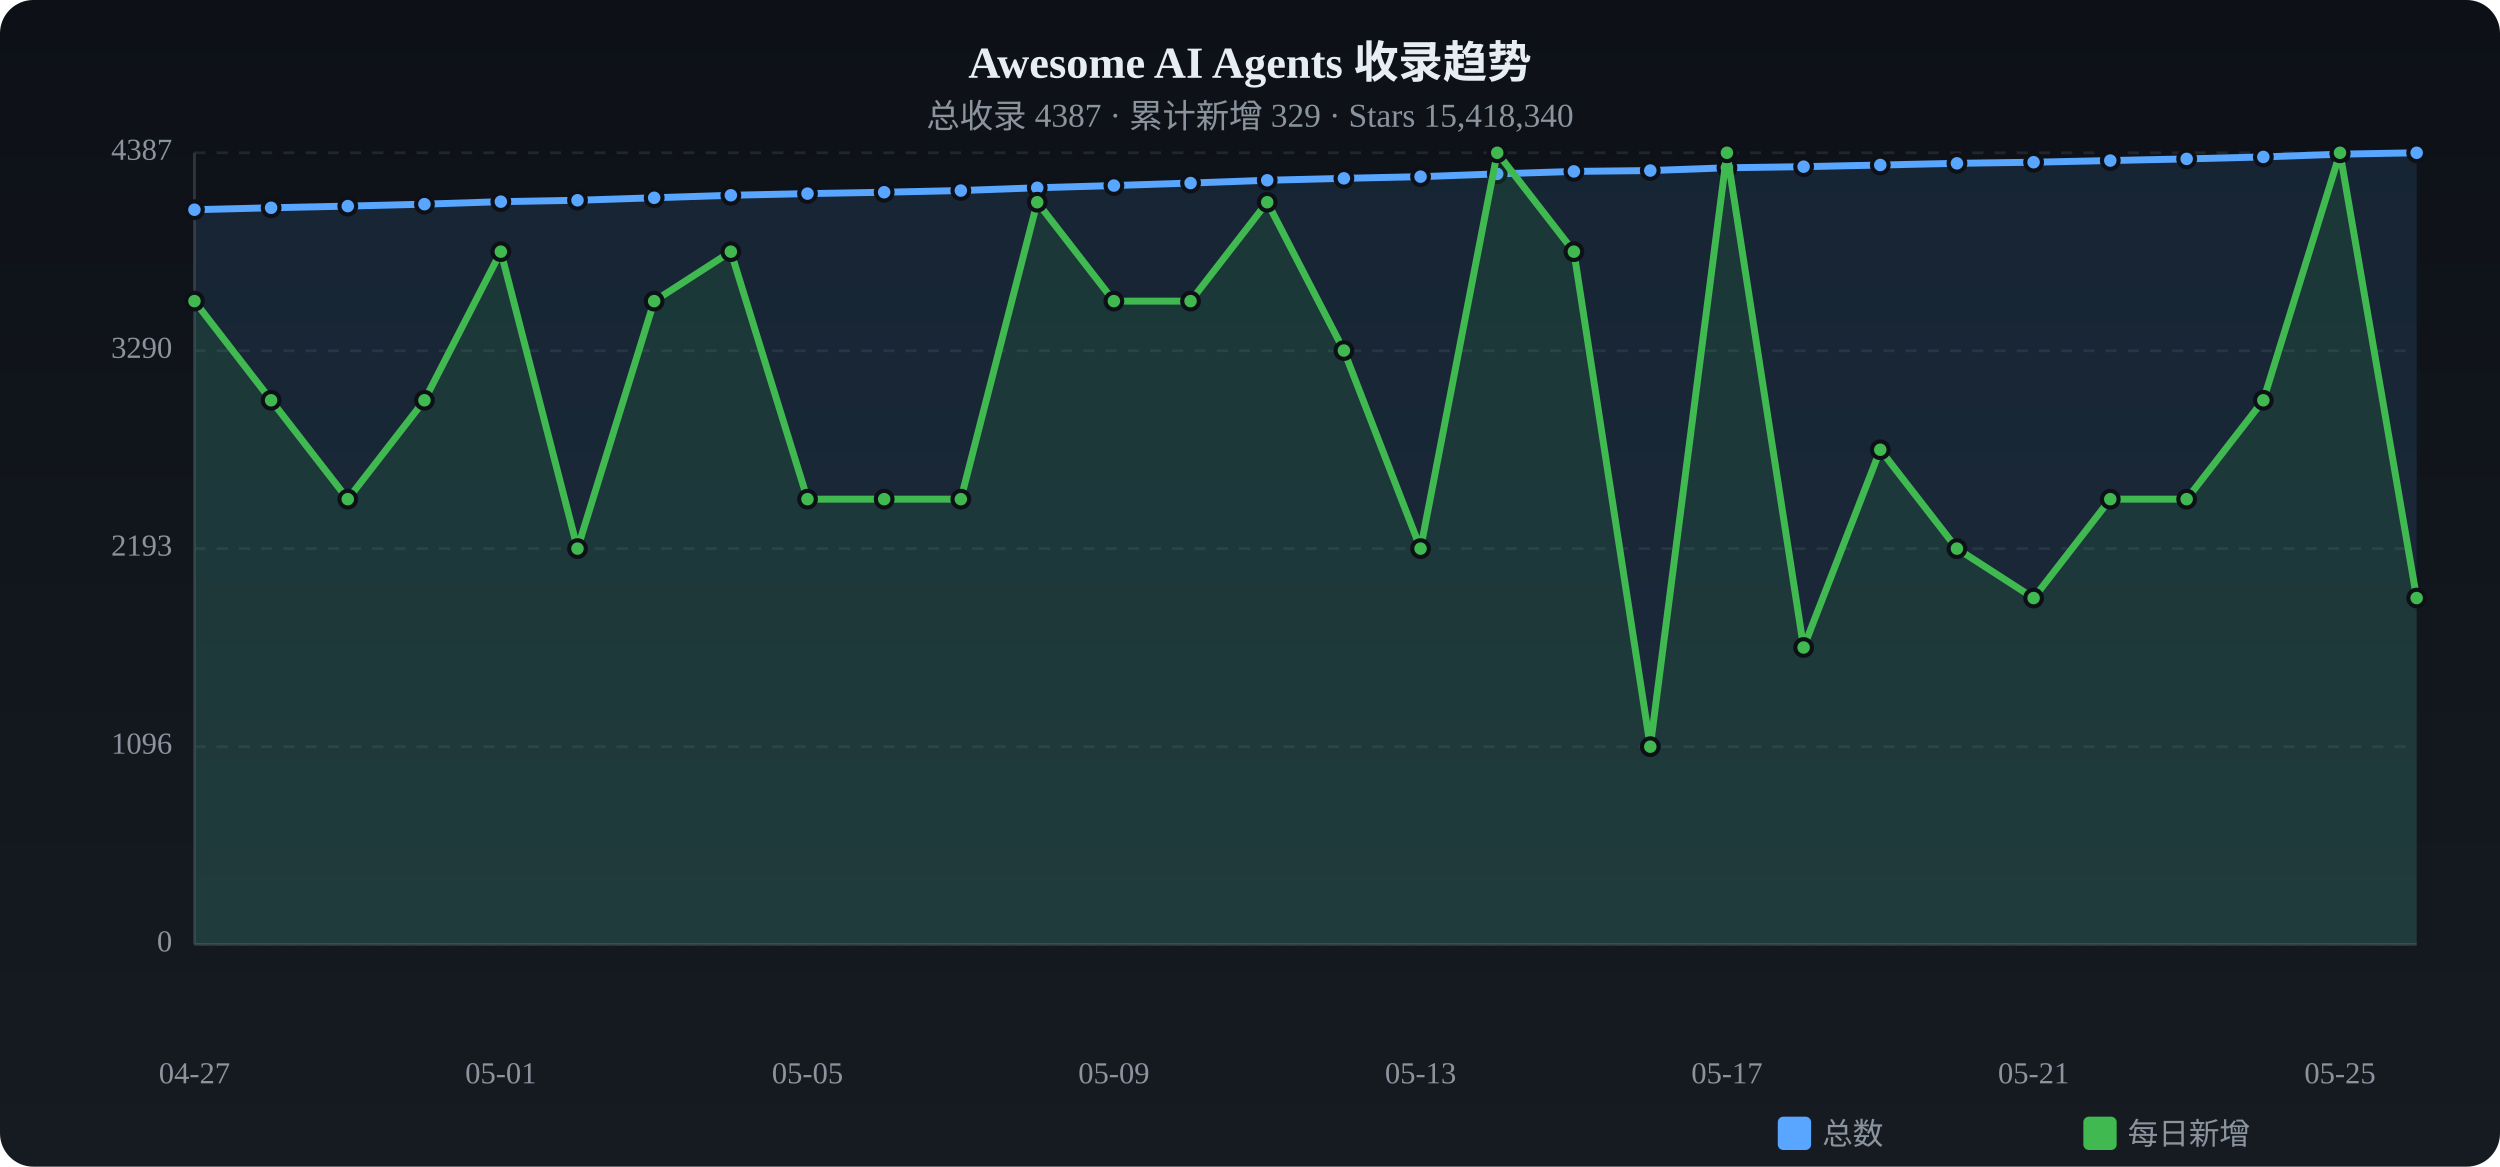
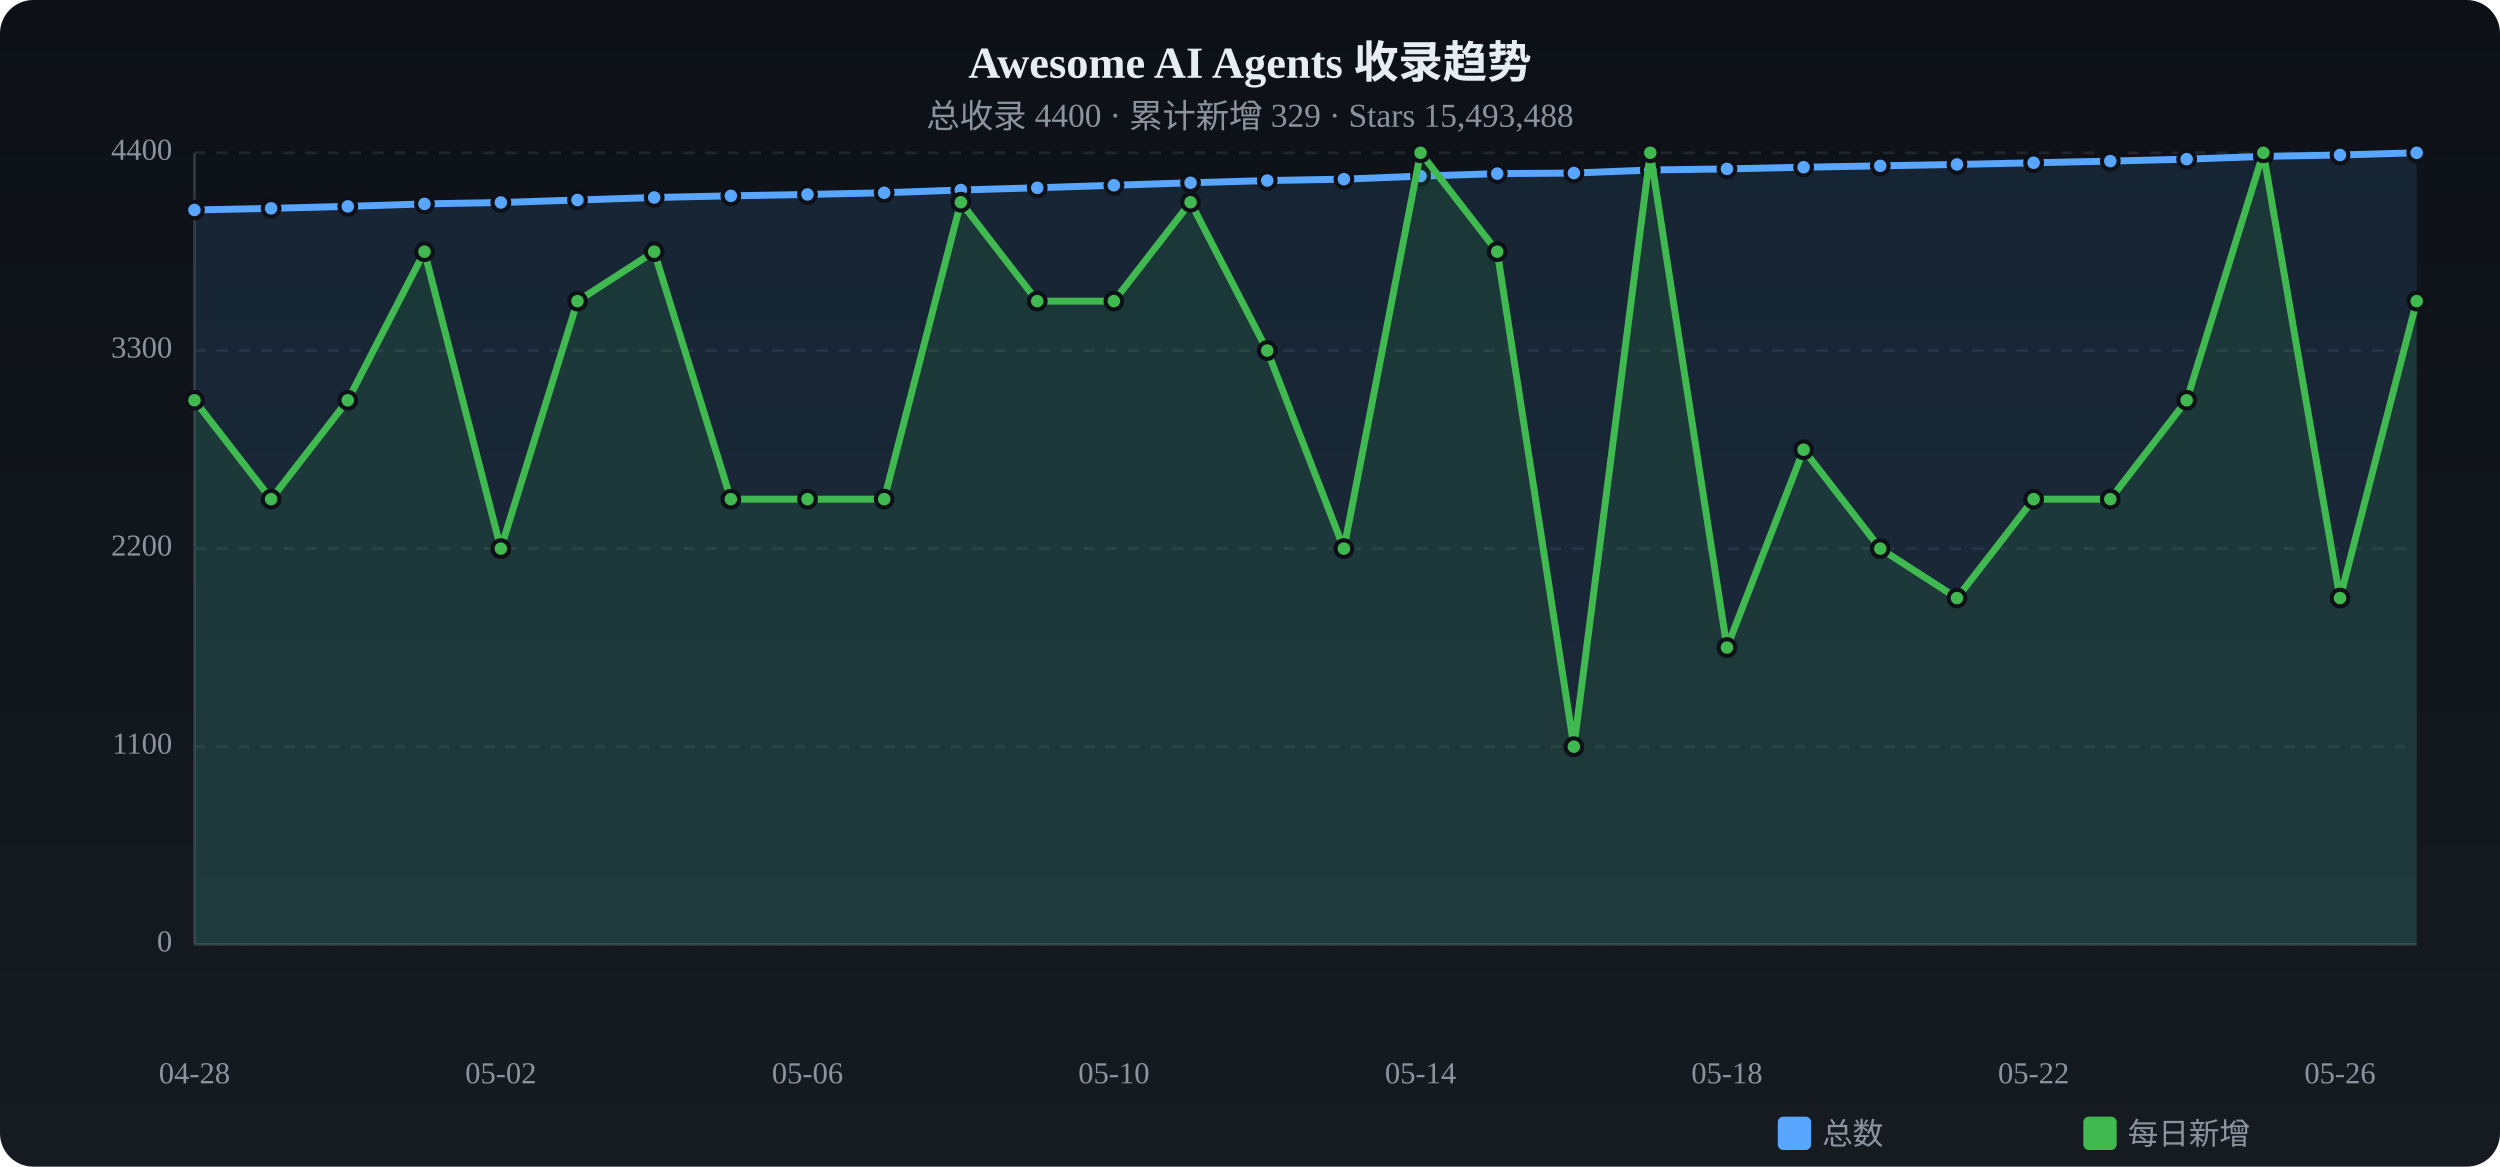
<svg xmlns="http://www.w3.org/2000/svg" viewBox="0 0 900 420" width="900" height="420">
  <defs>
    <linearGradient id="tbg" x1="0%" y1="0%" x2="0%" y2="100%">
      <stop offset="0%" stop-color="#0d1117" />
      <stop offset="100%" stop-color="#161b22" />
    </linearGradient>
  </defs>
  <rect width="900" height="420" rx="12" fill="url(#tbg)" />
  <text x="450.0" y="28" text-anchor="middle" fill="#e6edf3" font-size="16" font-weight="bold">Awesome AI Agents 收录趋势</text>
-   <text x="450.0" y="46" text-anchor="middle" fill="#8b949e" font-size="12">总收录 4387 · 累计新增 329 · Stars 15,418,340</text>
+   <text x="450.0" y="46" text-anchor="middle" fill="#8b949e" font-size="12">总收录 4400 · 累计新增 329 · Stars 15,493,488</text>
  <text x="62" y="340.0" text-anchor="end" fill="#8b949e" font-size="11" dominant-baseline="middle">0</text>
  <line x1="70" y1="340.0" x2="870" y2="340.0" stroke="#21262d" stroke-dasharray="4 4" />
-   <text x="62" y="268.8" text-anchor="end" fill="#8b949e" font-size="11" dominant-baseline="middle">1096</text>
+   <text x="62" y="268.8" text-anchor="end" fill="#8b949e" font-size="11" dominant-baseline="middle">1100</text>
  <line x1="70" y1="268.8" x2="870" y2="268.8" stroke="#21262d" stroke-dasharray="4 4" />
-   <text x="62" y="197.5" text-anchor="end" fill="#8b949e" font-size="11" dominant-baseline="middle">2193</text>
+   <text x="62" y="197.5" text-anchor="end" fill="#8b949e" font-size="11" dominant-baseline="middle">2200</text>
  <line x1="70" y1="197.5" x2="870" y2="197.5" stroke="#21262d" stroke-dasharray="4 4" />
-   <text x="62" y="126.3" text-anchor="end" fill="#8b949e" font-size="11" dominant-baseline="middle">3290</text>
-   <line x1="70" y1="126.3" x2="870" y2="126.3" stroke="#21262d" stroke-dasharray="4 4" />
-   <text x="62" y="55.0" text-anchor="end" fill="#8b949e" font-size="11" dominant-baseline="middle">4387</text>
+   <text x="62" y="126.2" text-anchor="end" fill="#8b949e" font-size="11" dominant-baseline="middle">3300</text>
+   <line x1="70" y1="126.2" x2="870" y2="126.2" stroke="#21262d" stroke-dasharray="4 4" />
+   <text x="62" y="55.0" text-anchor="end" fill="#8b949e" font-size="11" dominant-baseline="middle">4400</text>
  <line x1="70" y1="55.0" x2="870" y2="55.0" stroke="#21262d" stroke-dasharray="4 4" />
  <line x1="70" y1="55" x2="70" y2="340" stroke="#30363d" />
  <line x1="70" y1="340" x2="870" y2="340" stroke="#30363d" />
-   <path d="M70.0,75.5 L97.6,74.8 L125.2,74.2 L152.8,73.5 L180.3,72.6 L207.9,72.1 L235.5,71.2 L263.1,70.3 L290.7,69.7 L318.3,69.2 L345.9,68.6 L373.4,67.6 L401.0,66.8 L428.6,65.9 L456.2,64.9 L483.8,64.2 L511.4,63.6 L539.0,62.6 L566.6,61.7 L594.1,61.4 L621.7,60.4 L649.3,60.0 L676.9,59.4 L704.5,58.8 L732.1,58.4 L759.7,57.8 L787.2,57.2 L814.8,56.5 L842.4,55.5 L870.0,55.0 L870.0,340 L70.0,340 Z" fill="#58a6ff" opacity="0.12" />
-   <polyline points="70.0,75.5 97.6,74.8 125.2,74.2 152.8,73.5 180.3,72.6 207.9,72.1 235.5,71.2 263.1,70.3 290.7,69.7 318.3,69.2 345.9,68.6 373.4,67.6 401.0,66.8 428.6,65.9 456.2,64.9 483.8,64.2 511.4,63.6 539.0,62.6 566.6,61.7 594.1,61.4 621.7,60.4 649.3,60.0 676.9,59.4 704.5,58.8 732.1,58.4 759.7,57.8 787.2,57.2 814.8,56.5 842.4,55.5 870.0,55.0" fill="none" stroke="#58a6ff" stroke-width="2.5" stroke-linecap="round" stroke-linejoin="round" />
-   <circle cx="70.0" cy="75.5" r="3" fill="#58a6ff" stroke="#0d1117" stroke-width="1.5" />
-   <circle cx="97.6" cy="74.8" r="3" fill="#58a6ff" stroke="#0d1117" stroke-width="1.5" />
-   <circle cx="125.2" cy="74.2" r="3" fill="#58a6ff" stroke="#0d1117" stroke-width="1.5" />
-   <circle cx="152.8" cy="73.5" r="3" fill="#58a6ff" stroke="#0d1117" stroke-width="1.5" />
-   <circle cx="180.3" cy="72.6" r="3" fill="#58a6ff" stroke="#0d1117" stroke-width="1.5" />
-   <circle cx="207.9" cy="72.1" r="3" fill="#58a6ff" stroke="#0d1117" stroke-width="1.5" />
-   <circle cx="235.5" cy="71.2" r="3" fill="#58a6ff" stroke="#0d1117" stroke-width="1.5" />
-   <circle cx="263.1" cy="70.3" r="3" fill="#58a6ff" stroke="#0d1117" stroke-width="1.5" />
-   <circle cx="290.7" cy="69.7" r="3" fill="#58a6ff" stroke="#0d1117" stroke-width="1.5" />
-   <circle cx="318.3" cy="69.2" r="3" fill="#58a6ff" stroke="#0d1117" stroke-width="1.5" />
-   <circle cx="345.9" cy="68.6" r="3" fill="#58a6ff" stroke="#0d1117" stroke-width="1.5" />
+   <path d="M70.0,75.6 L97.6,75.0 L125.2,74.3 L152.8,73.4 L180.3,72.9 L207.9,72.0 L235.5,71.1 L263.1,70.5 L290.7,70.0 L318.3,69.4 L345.9,68.4 L373.4,67.6 L401.0,66.7 L428.6,65.8 L456.2,65.0 L483.8,64.5 L511.4,63.4 L539.0,62.5 L566.6,62.3 L594.1,61.2 L621.7,60.8 L649.3,60.2 L676.9,59.7 L704.5,59.2 L732.1,58.6 L759.7,58.0 L787.2,57.3 L814.8,56.3 L842.4,55.8 L870.0,55.0 L870.0,340 L70.0,340 Z" fill="#58a6ff" opacity="0.12" />
+   <polyline points="70.0,75.6 97.6,75.0 125.2,74.3 152.8,73.4 180.3,72.9 207.9,72.0 235.5,71.1 263.1,70.5 290.7,70.0 318.3,69.4 345.9,68.4 373.4,67.6 401.0,66.7 428.6,65.8 456.2,65.0 483.8,64.5 511.4,63.4 539.0,62.5 566.6,62.3 594.1,61.2 621.7,60.8 649.3,60.2 676.9,59.7 704.5,59.2 732.1,58.6 759.7,58.0 787.2,57.3 814.8,56.3 842.4,55.8 870.0,55.0" fill="none" stroke="#58a6ff" stroke-width="2.5" stroke-linecap="round" stroke-linejoin="round" />
+   <circle cx="70.0" cy="75.6" r="3" fill="#58a6ff" stroke="#0d1117" stroke-width="1.5" />
+   <circle cx="97.6" cy="75.0" r="3" fill="#58a6ff" stroke="#0d1117" stroke-width="1.5" />
+   <circle cx="125.2" cy="74.3" r="3" fill="#58a6ff" stroke="#0d1117" stroke-width="1.5" />
+   <circle cx="152.8" cy="73.4" r="3" fill="#58a6ff" stroke="#0d1117" stroke-width="1.5" />
+   <circle cx="180.3" cy="72.9" r="3" fill="#58a6ff" stroke="#0d1117" stroke-width="1.5" />
+   <circle cx="207.9" cy="72.0" r="3" fill="#58a6ff" stroke="#0d1117" stroke-width="1.5" />
+   <circle cx="235.5" cy="71.1" r="3" fill="#58a6ff" stroke="#0d1117" stroke-width="1.5" />
+   <circle cx="263.1" cy="70.5" r="3" fill="#58a6ff" stroke="#0d1117" stroke-width="1.5" />
+   <circle cx="290.7" cy="70.0" r="3" fill="#58a6ff" stroke="#0d1117" stroke-width="1.5" />
+   <circle cx="318.3" cy="69.4" r="3" fill="#58a6ff" stroke="#0d1117" stroke-width="1.5" />
+   <circle cx="345.9" cy="68.4" r="3" fill="#58a6ff" stroke="#0d1117" stroke-width="1.5" />
  <circle cx="373.4" cy="67.6" r="3" fill="#58a6ff" stroke="#0d1117" stroke-width="1.5" />
-   <circle cx="401.0" cy="66.8" r="3" fill="#58a6ff" stroke="#0d1117" stroke-width="1.5" />
-   <circle cx="428.6" cy="65.9" r="3" fill="#58a6ff" stroke="#0d1117" stroke-width="1.5" />
-   <circle cx="456.2" cy="64.9" r="3" fill="#58a6ff" stroke="#0d1117" stroke-width="1.5" />
-   <circle cx="483.8" cy="64.2" r="3" fill="#58a6ff" stroke="#0d1117" stroke-width="1.5" />
-   <circle cx="511.4" cy="63.6" r="3" fill="#58a6ff" stroke="#0d1117" stroke-width="1.5" />
-   <circle cx="539.0" cy="62.6" r="3" fill="#58a6ff" stroke="#0d1117" stroke-width="1.5" />
-   <circle cx="566.6" cy="61.7" r="3" fill="#58a6ff" stroke="#0d1117" stroke-width="1.5" />
-   <circle cx="594.1" cy="61.4" r="3" fill="#58a6ff" stroke="#0d1117" stroke-width="1.5" />
-   <circle cx="621.7" cy="60.4" r="3" fill="#58a6ff" stroke="#0d1117" stroke-width="1.5" />
-   <circle cx="649.3" cy="60.0" r="3" fill="#58a6ff" stroke="#0d1117" stroke-width="1.5" />
-   <circle cx="676.9" cy="59.4" r="3" fill="#58a6ff" stroke="#0d1117" stroke-width="1.5" />
-   <circle cx="704.5" cy="58.8" r="3" fill="#58a6ff" stroke="#0d1117" stroke-width="1.5" />
-   <circle cx="732.1" cy="58.4" r="3" fill="#58a6ff" stroke="#0d1117" stroke-width="1.5" />
-   <circle cx="759.7" cy="57.8" r="3" fill="#58a6ff" stroke="#0d1117" stroke-width="1.5" />
-   <circle cx="787.2" cy="57.2" r="3" fill="#58a6ff" stroke="#0d1117" stroke-width="1.5" />
-   <circle cx="814.8" cy="56.5" r="3" fill="#58a6ff" stroke="#0d1117" stroke-width="1.5" />
-   <circle cx="842.4" cy="55.5" r="3" fill="#58a6ff" stroke="#0d1117" stroke-width="1.5" />
+   <circle cx="401.0" cy="66.7" r="3" fill="#58a6ff" stroke="#0d1117" stroke-width="1.5" />
+   <circle cx="428.6" cy="65.8" r="3" fill="#58a6ff" stroke="#0d1117" stroke-width="1.5" />
+   <circle cx="456.2" cy="65.0" r="3" fill="#58a6ff" stroke="#0d1117" stroke-width="1.5" />
+   <circle cx="483.8" cy="64.5" r="3" fill="#58a6ff" stroke="#0d1117" stroke-width="1.5" />
+   <circle cx="511.4" cy="63.4" r="3" fill="#58a6ff" stroke="#0d1117" stroke-width="1.5" />
+   <circle cx="539.0" cy="62.5" r="3" fill="#58a6ff" stroke="#0d1117" stroke-width="1.5" />
+   <circle cx="566.6" cy="62.3" r="3" fill="#58a6ff" stroke="#0d1117" stroke-width="1.5" />
+   <circle cx="594.1" cy="61.2" r="3" fill="#58a6ff" stroke="#0d1117" stroke-width="1.5" />
+   <circle cx="621.7" cy="60.8" r="3" fill="#58a6ff" stroke="#0d1117" stroke-width="1.5" />
+   <circle cx="649.3" cy="60.2" r="3" fill="#58a6ff" stroke="#0d1117" stroke-width="1.5" />
+   <circle cx="676.9" cy="59.7" r="3" fill="#58a6ff" stroke="#0d1117" stroke-width="1.5" />
+   <circle cx="704.5" cy="59.2" r="3" fill="#58a6ff" stroke="#0d1117" stroke-width="1.5" />
+   <circle cx="732.1" cy="58.6" r="3" fill="#58a6ff" stroke="#0d1117" stroke-width="1.5" />
+   <circle cx="759.7" cy="58.0" r="3" fill="#58a6ff" stroke="#0d1117" stroke-width="1.5" />
+   <circle cx="787.2" cy="57.3" r="3" fill="#58a6ff" stroke="#0d1117" stroke-width="1.5" />
+   <circle cx="814.8" cy="56.3" r="3" fill="#58a6ff" stroke="#0d1117" stroke-width="1.5" />
+   <circle cx="842.4" cy="55.8" r="3" fill="#58a6ff" stroke="#0d1117" stroke-width="1.5" />
  <circle cx="870.0" cy="55.0" r="3" fill="#58a6ff" stroke="#0d1117" stroke-width="1.5" />
-   <path d="M70.0,108.4 L97.6,144.1 L125.2,179.7 L152.8,144.1 L180.3,90.6 L207.9,197.5 L235.5,108.4 L263.1,90.6 L290.7,179.7 L318.3,179.7 L345.9,179.7 L373.4,72.8 L401.0,108.4 L428.6,108.4 L456.2,72.8 L483.8,126.2 L511.4,197.5 L539.0,55.0 L566.6,90.6 L594.1,268.8 L621.7,55.0 L649.3,233.1 L676.9,161.9 L704.5,197.5 L732.1,215.3 L759.7,179.7 L787.2,179.7 L814.8,144.1 L842.4,55.0 L870.0,215.3 L870.0,340 L70.0,340 Z" fill="#3fb950" opacity="0.12" />
-   <polyline points="70.0,108.4 97.6,144.1 125.2,179.7 152.8,144.1 180.3,90.6 207.9,197.5 235.5,108.4 263.1,90.6 290.7,179.7 318.3,179.7 345.9,179.7 373.4,72.8 401.0,108.4 428.6,108.4 456.2,72.8 483.8,126.2 511.4,197.5 539.0,55.0 566.6,90.6 594.1,268.8 621.7,55.0 649.3,233.1 676.9,161.9 704.5,197.5 732.1,215.3 759.7,179.7 787.2,179.7 814.8,144.1 842.4,55.0 870.0,215.3" fill="none" stroke="#3fb950" stroke-width="2.5" stroke-linecap="round" stroke-linejoin="round" />
-   <circle cx="70.0" cy="108.4" r="3" fill="#3fb950" stroke="#0d1117" stroke-width="1.5" />
-   <circle cx="97.6" cy="144.1" r="3" fill="#3fb950" stroke="#0d1117" stroke-width="1.5" />
-   <circle cx="125.2" cy="179.7" r="3" fill="#3fb950" stroke="#0d1117" stroke-width="1.5" />
-   <circle cx="152.8" cy="144.1" r="3" fill="#3fb950" stroke="#0d1117" stroke-width="1.5" />
-   <circle cx="180.3" cy="90.6" r="3" fill="#3fb950" stroke="#0d1117" stroke-width="1.5" />
-   <circle cx="207.9" cy="197.5" r="3" fill="#3fb950" stroke="#0d1117" stroke-width="1.5" />
-   <circle cx="235.5" cy="108.4" r="3" fill="#3fb950" stroke="#0d1117" stroke-width="1.5" />
-   <circle cx="263.1" cy="90.6" r="3" fill="#3fb950" stroke="#0d1117" stroke-width="1.5" />
+   <path d="M70.0,144.1 L97.6,179.7 L125.2,144.1 L152.8,90.6 L180.3,197.5 L207.9,108.4 L235.5,90.6 L263.1,179.7 L290.7,179.7 L318.3,179.7 L345.9,72.8 L373.4,108.4 L401.0,108.4 L428.6,72.8 L456.2,126.2 L483.8,197.5 L511.4,55.0 L539.0,90.6 L566.6,268.8 L594.1,55.0 L621.7,233.1 L649.3,161.9 L676.9,197.5 L704.5,215.3 L732.1,179.7 L759.7,179.7 L787.2,144.1 L814.8,55.0 L842.4,215.3 L870.0,108.4 L870.0,340 L70.0,340 Z" fill="#3fb950" opacity="0.12" />
+   <polyline points="70.0,144.1 97.6,179.7 125.2,144.1 152.8,90.6 180.3,197.5 207.9,108.4 235.5,90.6 263.1,179.7 290.7,179.7 318.3,179.7 345.9,72.8 373.4,108.4 401.0,108.4 428.6,72.8 456.2,126.2 483.8,197.5 511.4,55.0 539.0,90.6 566.6,268.8 594.1,55.0 621.7,233.1 649.3,161.9 676.9,197.5 704.5,215.3 732.1,179.7 759.7,179.7 787.2,144.1 814.8,55.0 842.4,215.3 870.0,108.4" fill="none" stroke="#3fb950" stroke-width="2.5" stroke-linecap="round" stroke-linejoin="round" />
+   <circle cx="70.0" cy="144.1" r="3" fill="#3fb950" stroke="#0d1117" stroke-width="1.5" />
+   <circle cx="97.6" cy="179.7" r="3" fill="#3fb950" stroke="#0d1117" stroke-width="1.5" />
+   <circle cx="125.2" cy="144.1" r="3" fill="#3fb950" stroke="#0d1117" stroke-width="1.5" />
+   <circle cx="152.8" cy="90.6" r="3" fill="#3fb950" stroke="#0d1117" stroke-width="1.5" />
+   <circle cx="180.3" cy="197.5" r="3" fill="#3fb950" stroke="#0d1117" stroke-width="1.5" />
+   <circle cx="207.9" cy="108.4" r="3" fill="#3fb950" stroke="#0d1117" stroke-width="1.5" />
+   <circle cx="235.5" cy="90.6" r="3" fill="#3fb950" stroke="#0d1117" stroke-width="1.5" />
+   <circle cx="263.1" cy="179.7" r="3" fill="#3fb950" stroke="#0d1117" stroke-width="1.5" />
  <circle cx="290.7" cy="179.7" r="3" fill="#3fb950" stroke="#0d1117" stroke-width="1.5" />
  <circle cx="318.3" cy="179.7" r="3" fill="#3fb950" stroke="#0d1117" stroke-width="1.5" />
-   <circle cx="345.9" cy="179.7" r="3" fill="#3fb950" stroke="#0d1117" stroke-width="1.5" />
-   <circle cx="373.4" cy="72.8" r="3" fill="#3fb950" stroke="#0d1117" stroke-width="1.5" />
+   <circle cx="345.9" cy="72.8" r="3" fill="#3fb950" stroke="#0d1117" stroke-width="1.5" />
+   <circle cx="373.4" cy="108.4" r="3" fill="#3fb950" stroke="#0d1117" stroke-width="1.5" />
  <circle cx="401.0" cy="108.4" r="3" fill="#3fb950" stroke="#0d1117" stroke-width="1.5" />
-   <circle cx="428.6" cy="108.4" r="3" fill="#3fb950" stroke="#0d1117" stroke-width="1.5" />
-   <circle cx="456.2" cy="72.8" r="3" fill="#3fb950" stroke="#0d1117" stroke-width="1.5" />
-   <circle cx="483.8" cy="126.2" r="3" fill="#3fb950" stroke="#0d1117" stroke-width="1.5" />
-   <circle cx="511.4" cy="197.5" r="3" fill="#3fb950" stroke="#0d1117" stroke-width="1.5" />
-   <circle cx="539.0" cy="55.0" r="3" fill="#3fb950" stroke="#0d1117" stroke-width="1.5" />
-   <circle cx="566.6" cy="90.6" r="3" fill="#3fb950" stroke="#0d1117" stroke-width="1.5" />
-   <circle cx="594.1" cy="268.8" r="3" fill="#3fb950" stroke="#0d1117" stroke-width="1.5" />
-   <circle cx="621.7" cy="55.0" r="3" fill="#3fb950" stroke="#0d1117" stroke-width="1.5" />
-   <circle cx="649.3" cy="233.1" r="3" fill="#3fb950" stroke="#0d1117" stroke-width="1.5" />
-   <circle cx="676.9" cy="161.9" r="3" fill="#3fb950" stroke="#0d1117" stroke-width="1.5" />
-   <circle cx="704.5" cy="197.5" r="3" fill="#3fb950" stroke="#0d1117" stroke-width="1.5" />
-   <circle cx="732.1" cy="215.3" r="3" fill="#3fb950" stroke="#0d1117" stroke-width="1.5" />
+   <circle cx="428.6" cy="72.8" r="3" fill="#3fb950" stroke="#0d1117" stroke-width="1.5" />
+   <circle cx="456.2" cy="126.2" r="3" fill="#3fb950" stroke="#0d1117" stroke-width="1.5" />
+   <circle cx="483.8" cy="197.5" r="3" fill="#3fb950" stroke="#0d1117" stroke-width="1.5" />
+   <circle cx="511.4" cy="55.0" r="3" fill="#3fb950" stroke="#0d1117" stroke-width="1.5" />
+   <circle cx="539.0" cy="90.6" r="3" fill="#3fb950" stroke="#0d1117" stroke-width="1.5" />
+   <circle cx="566.6" cy="268.8" r="3" fill="#3fb950" stroke="#0d1117" stroke-width="1.5" />
+   <circle cx="594.1" cy="55.0" r="3" fill="#3fb950" stroke="#0d1117" stroke-width="1.5" />
+   <circle cx="621.7" cy="233.1" r="3" fill="#3fb950" stroke="#0d1117" stroke-width="1.5" />
+   <circle cx="649.3" cy="161.9" r="3" fill="#3fb950" stroke="#0d1117" stroke-width="1.5" />
+   <circle cx="676.9" cy="197.5" r="3" fill="#3fb950" stroke="#0d1117" stroke-width="1.5" />
+   <circle cx="704.5" cy="215.3" r="3" fill="#3fb950" stroke="#0d1117" stroke-width="1.5" />
+   <circle cx="732.1" cy="179.7" r="3" fill="#3fb950" stroke="#0d1117" stroke-width="1.5" />
  <circle cx="759.7" cy="179.7" r="3" fill="#3fb950" stroke="#0d1117" stroke-width="1.5" />
-   <circle cx="787.2" cy="179.7" r="3" fill="#3fb950" stroke="#0d1117" stroke-width="1.5" />
-   <circle cx="814.8" cy="144.1" r="3" fill="#3fb950" stroke="#0d1117" stroke-width="1.5" />
-   <circle cx="842.4" cy="55.0" r="3" fill="#3fb950" stroke="#0d1117" stroke-width="1.5" />
-   <circle cx="870.0" cy="215.3" r="3" fill="#3fb950" stroke="#0d1117" stroke-width="1.5" />
-   <text x="70.0" y="390" text-anchor="middle" fill="#8b949e" font-size="11">04-27</text>
-   <text x="180.3" y="390" text-anchor="middle" fill="#8b949e" font-size="11">05-01</text>
-   <text x="290.7" y="390" text-anchor="middle" fill="#8b949e" font-size="11">05-05</text>
-   <text x="401.0" y="390" text-anchor="middle" fill="#8b949e" font-size="11">05-09</text>
-   <text x="511.4" y="390" text-anchor="middle" fill="#8b949e" font-size="11">05-13</text>
-   <text x="621.7" y="390" text-anchor="middle" fill="#8b949e" font-size="11">05-17</text>
-   <text x="732.1" y="390" text-anchor="middle" fill="#8b949e" font-size="11">05-21</text>
-   <text x="842.4" y="390" text-anchor="middle" fill="#8b949e" font-size="11">05-25</text>
+   <circle cx="787.2" cy="144.1" r="3" fill="#3fb950" stroke="#0d1117" stroke-width="1.5" />
+   <circle cx="814.8" cy="55.0" r="3" fill="#3fb950" stroke="#0d1117" stroke-width="1.5" />
+   <circle cx="842.4" cy="215.3" r="3" fill="#3fb950" stroke="#0d1117" stroke-width="1.5" />
+   <circle cx="870.0" cy="108.4" r="3" fill="#3fb950" stroke="#0d1117" stroke-width="1.5" />
+   <text x="70.0" y="390" text-anchor="middle" fill="#8b949e" font-size="11">04-28</text>
+   <text x="180.3" y="390" text-anchor="middle" fill="#8b949e" font-size="11">05-02</text>
+   <text x="290.7" y="390" text-anchor="middle" fill="#8b949e" font-size="11">05-06</text>
+   <text x="401.0" y="390" text-anchor="middle" fill="#8b949e" font-size="11">05-10</text>
+   <text x="511.4" y="390" text-anchor="middle" fill="#8b949e" font-size="11">05-14</text>
+   <text x="621.7" y="390" text-anchor="middle" fill="#8b949e" font-size="11">05-18</text>
+   <text x="732.1" y="390" text-anchor="middle" fill="#8b949e" font-size="11">05-22</text>
+   <text x="842.4" y="390" text-anchor="middle" fill="#8b949e" font-size="11">05-26</text>
  <rect x="640" y="402" width="12" height="12" rx="2" fill="#58a6ff" />
  <text x="656" y="412" fill="#8b949e" font-size="11">总数</text>
  <rect x="750" y="402" width="12" height="12" rx="2" fill="#3fb950" />
  <text x="766" y="412" fill="#8b949e" font-size="11">每日新增</text>
</svg>
